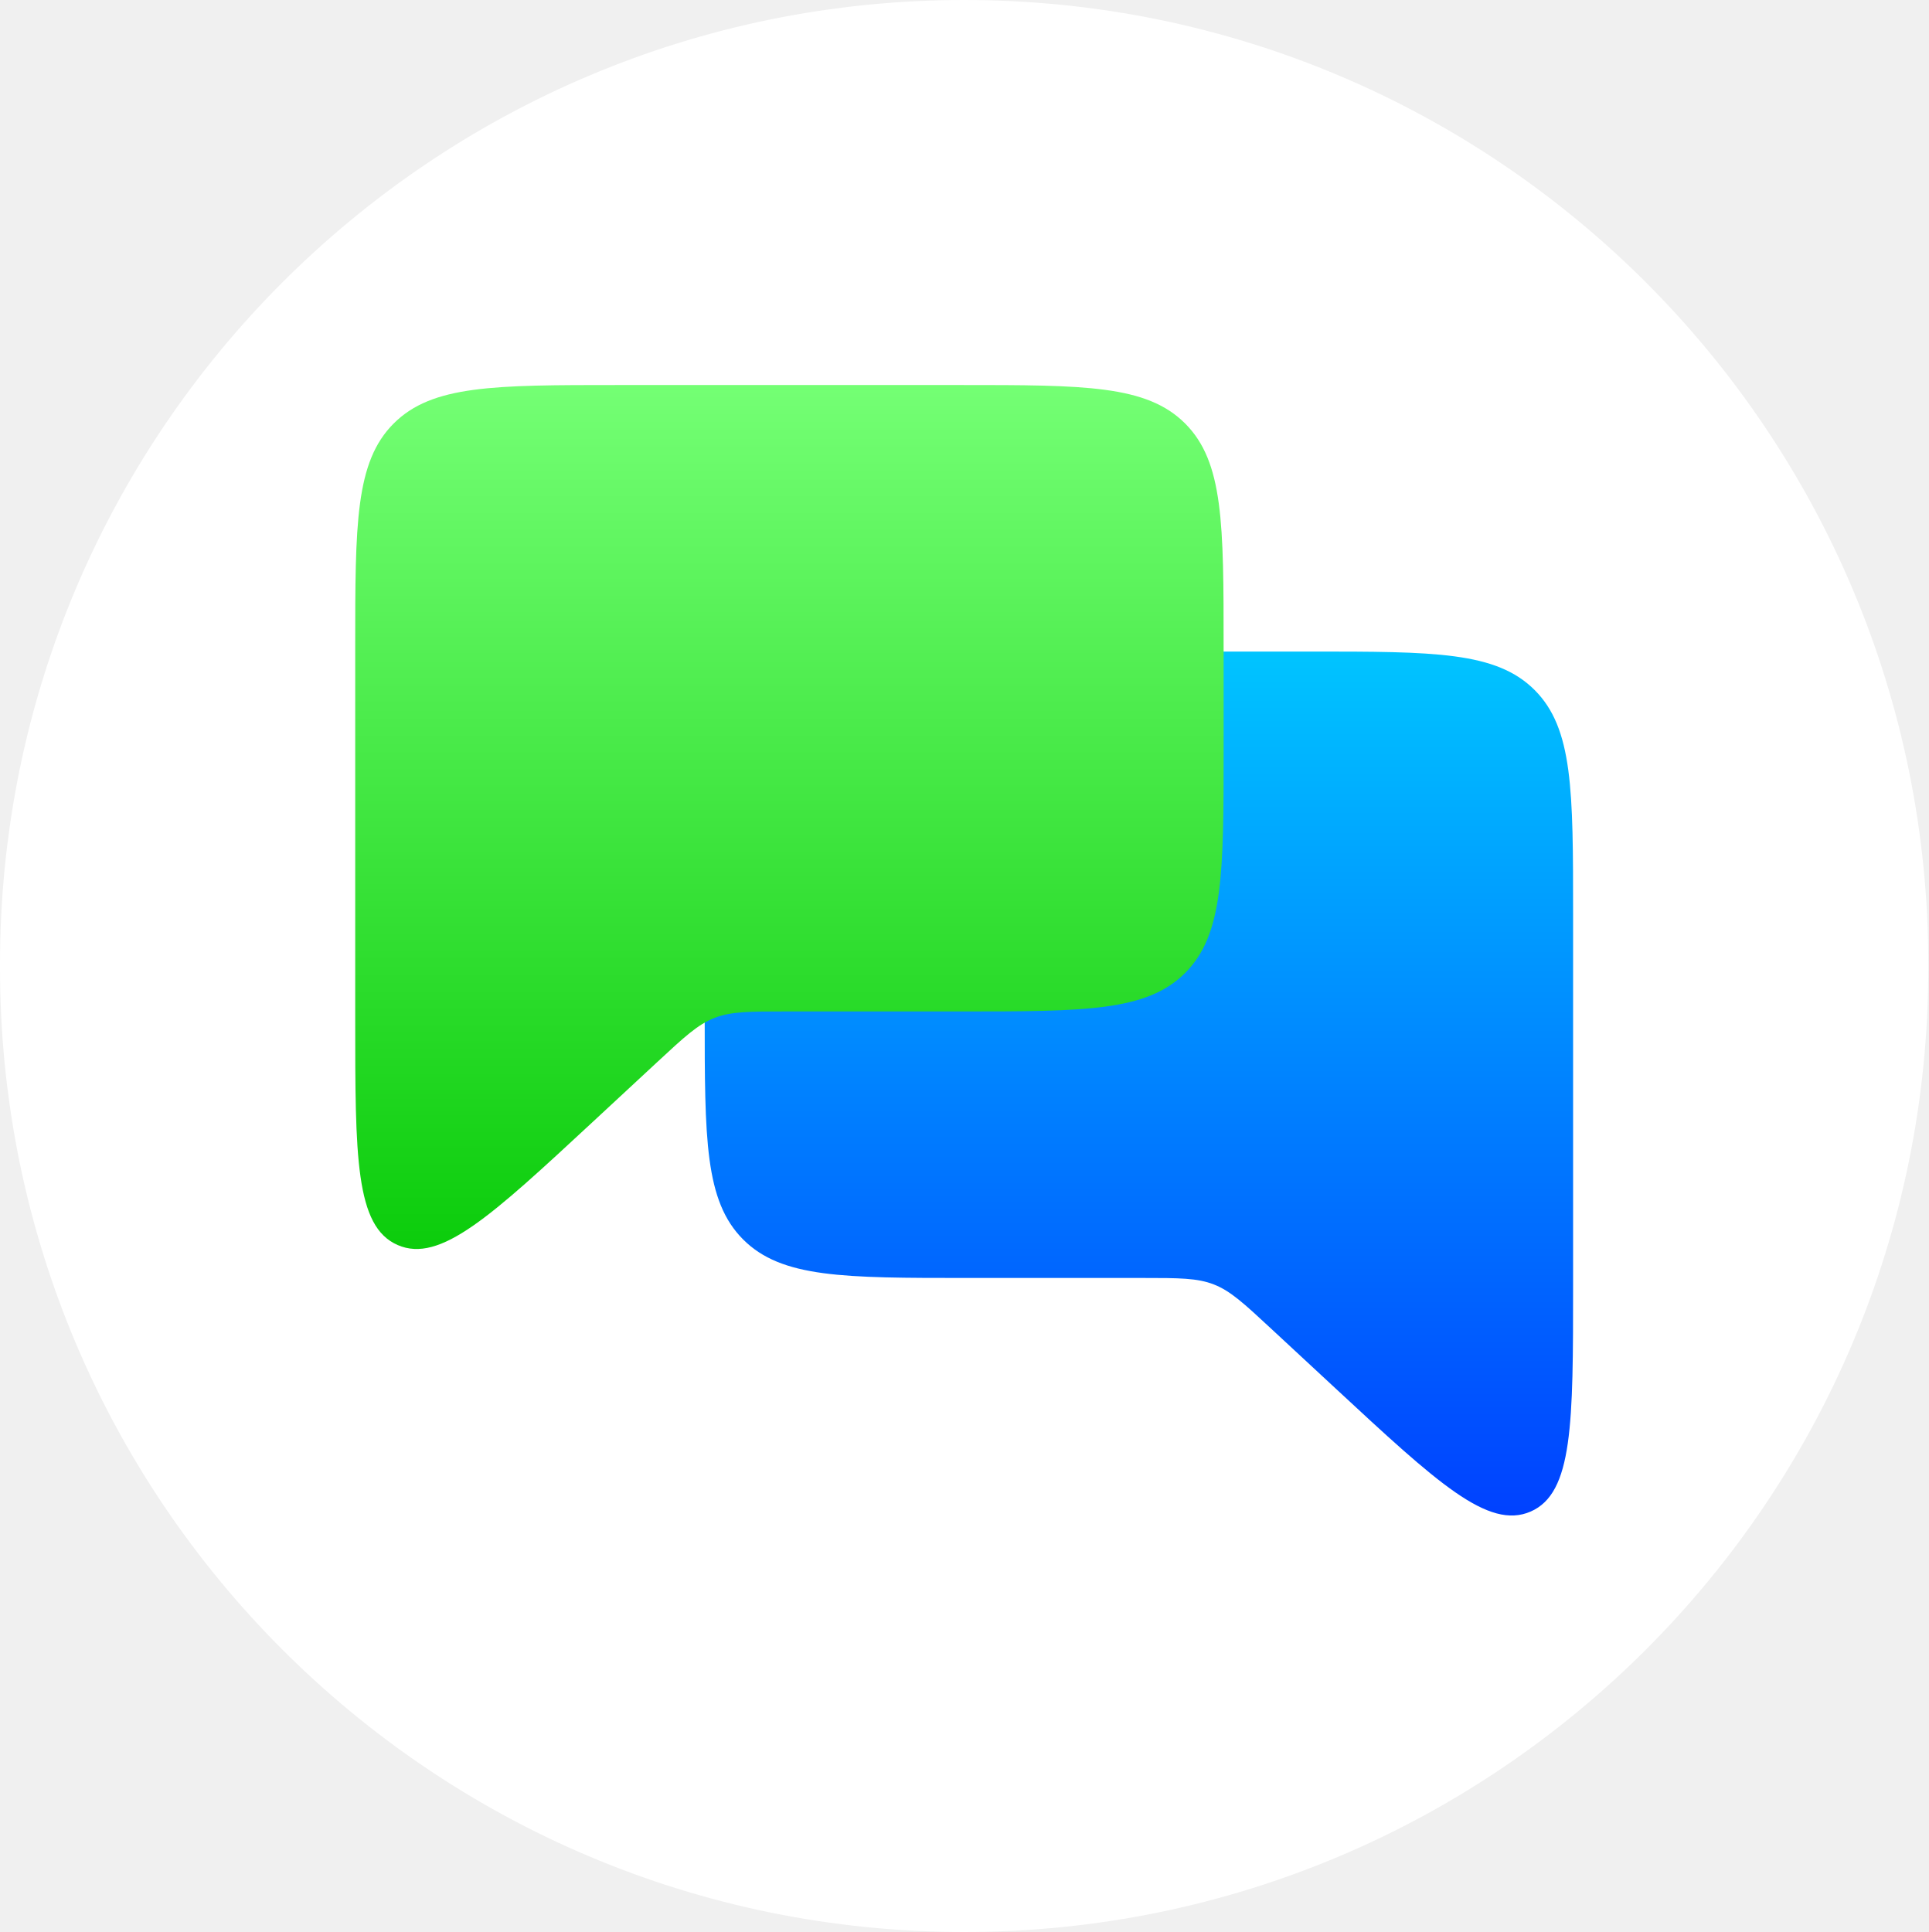
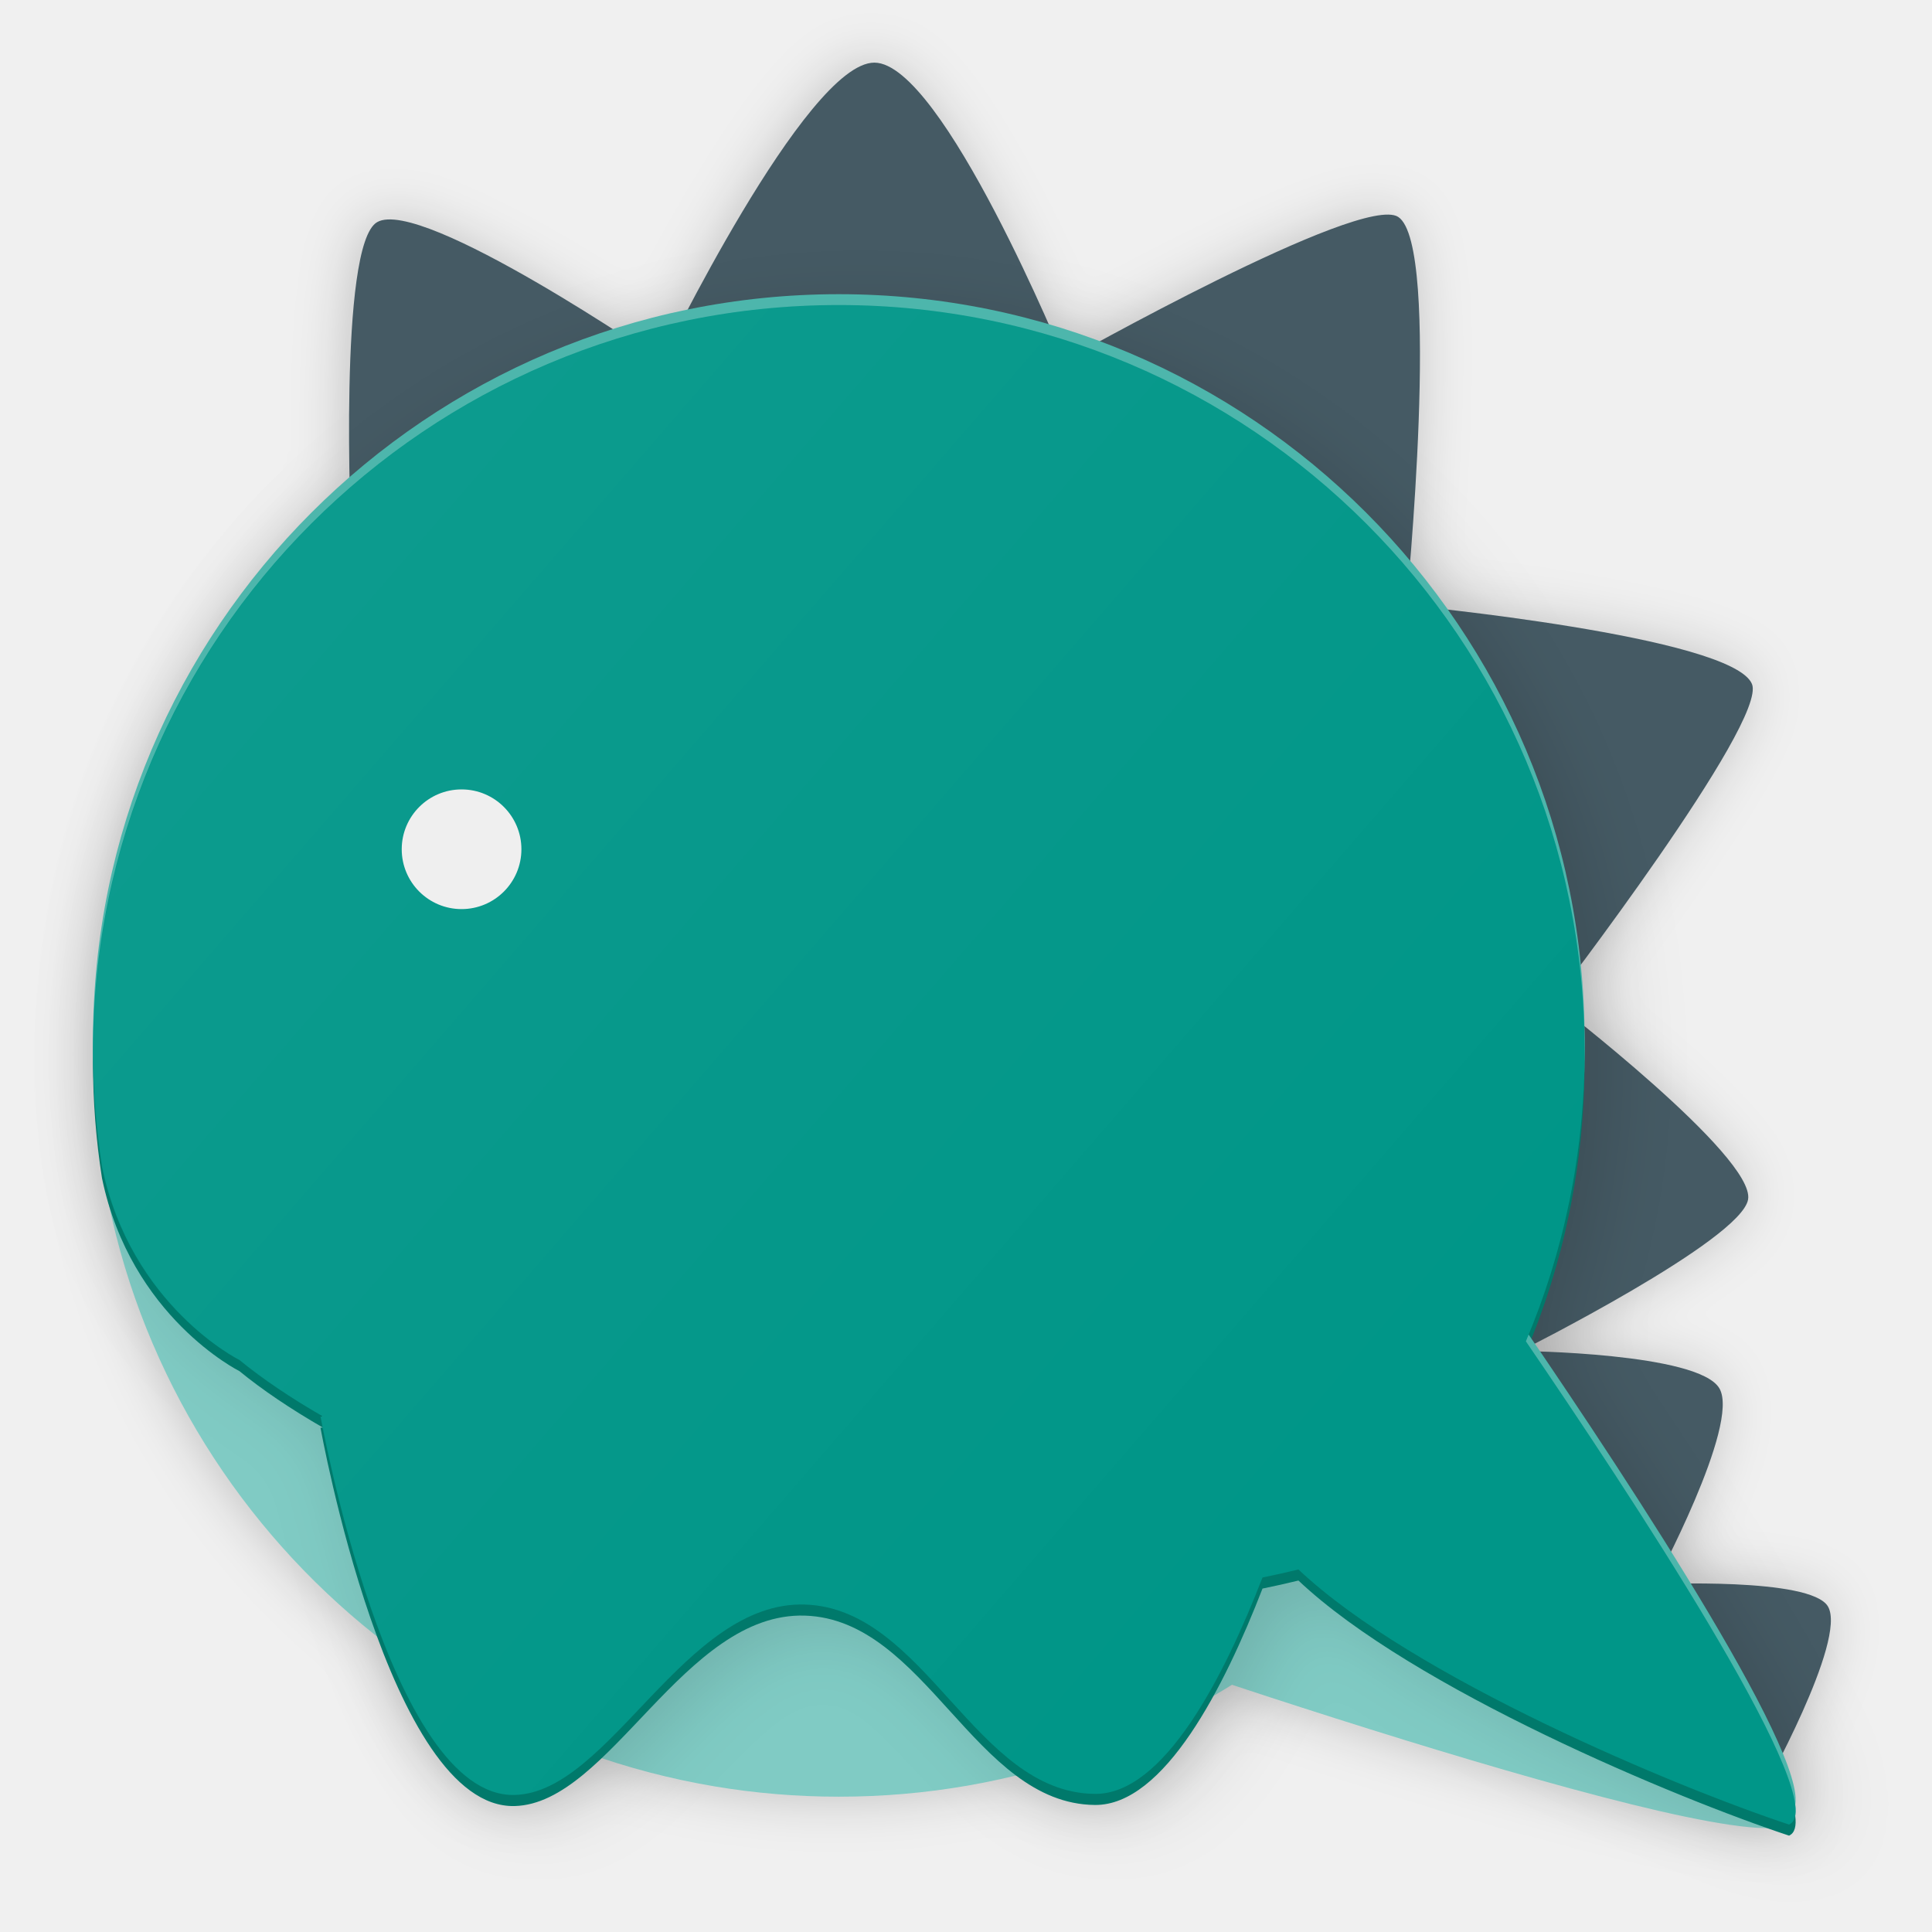
- <svg xmlns="http://www.w3.org/2000/svg" width="512" height="513" viewBox="0 0 512 513" fill="none">
-   <rect width="512" height="513" rx="256" fill="white" />
-   <mask id="mask0_286_10" style="mask-type:luminance" maskUnits="userSpaceOnUse" x="0" y="0" width="512" height="513">
-     <path d="M512 0.18H0V512.18H512V0.18Z" fill="white" />
-   </mask>
-   <g mask="url(#mask0_286_10)">
-     <path d="M417.681 242.746C417.681 209.87 417.681 193.432 407.467 183.218C397.253 173.005 380.816 173.005 347.939 173.005H256.851C223.975 173.005 207.537 173.005 197.323 183.218C187.109 193.432 187.109 209.87 187.109 242.747V269.594C187.109 302.471 187.109 318.91 197.323 329.123C207.537 339.336 223.975 339.336 256.851 339.336H303.347C313.055 339.336 317.909 339.336 322.318 341.067C326.727 342.797 330.286 346.098 337.402 352.702L354.586 368.644C381.626 393.73 395.145 406.274 406.413 401.358C417.681 396.441 417.681 377.999 417.681 341.114V339.336V242.746Z" fill="url(#paint0_linear_286_10)" />
-     <path d="M94.314 171.978C94.314 139.102 94.314 122.663 104.528 112.45C114.741 102.236 131.179 102.236 164.056 102.236H255.144C288.021 102.236 304.458 102.236 314.672 112.45C324.886 122.663 324.886 139.102 324.886 171.978V198.826C324.886 231.702 324.886 248.141 314.672 258.354C304.458 268.568 288.02 268.568 255.144 268.568H208.648C198.94 268.568 194.087 268.568 189.677 270.298C185.268 272.028 181.709 275.33 174.593 281.932L157.41 297.875C130.369 322.962 116.85 335.506 105.582 330.589C94.314 325.673 94.314 307.23 94.314 270.345V268.568L94.314 171.978Z" fill="url(#paint1_linear_286_10)" />
+ <svg xmlns="http://www.w3.org/2000/svg" width="128" height="128" version="1.1" viewBox="0 0 33.867 33.867">
+   <defs>
+     <linearGradient id="a" x1="479.79" x2="529.53" y1="233.23" y2="276.31" gradientUnits="userSpaceOnUse">
+       <stop stop-color="#fff" offset="0" />
+       <stop stop-color="#fff" stop-opacity="0" offset="1" />
+     </linearGradient>
+     <clipPath id="d">
+       <path d="m503.51 222.01c-20.04 0-36.286 16.246-36.286 36.286 0 1.925 0.151 3.814 0.44 5.657 1.402 6.762 6.687 9.388 6.687 9.388 1.107 0.909 2.484 1.836 4.073 2.752l-0.131-4e-3s3.332 18.563 9.444 18.41c4.623-0.116 8.25-9.452 14.128-9.264 5.872 0.188 8.256 9.151 14.1 9.213 3.375 0.036 6.307-5.744 8.16-10.528 0.586-0.12 1.17-0.25 1.749-0.392 5.556 5.254 18.398 10.599 23.871 12.412 0.075-0.04 0.135-0.086 0.177-0.141 1.396-1.819-7.954-16.01-12.983-23.371 1.839-4.343 2.856-9.119 2.856-14.132 0-20.04-16.246-36.286-36.286-36.286z" fill="#009688" fill-rule="evenodd" />
+     </clipPath>
+     <filter id="b" x="-.057" y="-.064" width="1.113" height="1.127" color-interpolation-filters="sRGB">
+       <feGaussianBlur stdDeviation="7.406" />
+     </filter>
+     <filter id="c" x="-.036" y="-.036" width="1.073" height="1.071" color-interpolation-filters="sRGB">
+       <feGaussianBlur stdDeviation="1.279" />
+     </filter>
+   </defs>
+   <path transform="matrix(.36029 0 0 .36029 -166.7 -74.641)" d="m505.07 210.24c-2.584 0-7.363 8.689-9.387 12.604-0.943 0.203-1.873 0.442-2.787 0.716-3.364-2.185-10.387-6.501-12.017-5.56-1.422 0.821-1.424 8.862-1.333 12.923-7.653 6.653-12.492 16.459-12.492 27.395 0 0.049 1e-3 0.097 2e-3 0.145-1.4e-4 0.042-2e-3 0.084-2e-3 0.127 0 1.925 0.151 3.814 0.44 5.657 0.05 0.242 0.107 0.477 0.166 0.708 1.642 8.88 6.518 16.625 13.36 21.971 1.577 4.153 3.775 7.936 6.547 7.867 1.404-0.035 2.717-0.923 4.028-2.134 1.838 0.628 3.743 1.115 5.7 1.443 1.966 0.33 3.984 0.501 6.044 0.501 2.131 0 4.219-0.184 6.249-0.536 0.894-0.155 1.777-0.345 2.647-0.564 1.061 0.738 2.219 1.224 3.56 1.239 2.067 0.022 3.967-2.142 5.556-4.919 0.374-0.214 0.744-0.436 1.109-0.664 9.544 3.143 23.482 7.455 26.689 6.929 0.139 0.048 0.294 0.102 0.425 0.146 0.075-0.04 0.135-0.086 0.177-0.141 0.115-0.15 0.156-0.386 0.133-0.695 0.043-0.563-0.239-1.494-0.744-2.671 1.157-2.273 2.989-6.227 2.326-7.375-0.602-1.043-4.756-1.141-7.001-1.117-0.258-0.42-0.515-0.836-0.78-1.26 1.135-2.282 3.259-6.915 2.499-8.232-0.852-1.476-7.173-1.757-9.086-1.809-0.053-0.077-0.107-0.157-0.159-0.233 1.954-1.002 10.336-5.393 10.639-7.154 0.27-1.573-5.236-6.234-7.976-8.444-0.032-0.98-0.104-1.95-0.212-2.909 2.74-3.67 8.98-12.269 8.376-13.724-0.783-1.886-11.23-3.218-15.204-3.661-0.469-0.636-0.958-1.256-1.467-1.859 0.365-4.318 1.196-16.086-0.545-17.205-1.495-0.961-11.73 4.52-15.087 6.365-0.544-0.193-1.095-0.373-1.651-0.541-1.453-3.361-5.989-13.329-8.744-13.329z" fill-rule="evenodd" filter="url(#c)" opacity=".2" />
+   <path d="m30.892 31.415s1.492-2.664 1.152-3.253c-0.299-0.518-3.042-0.391-3.042-0.391s1.507-2.795 1.139-3.432c-0.362-0.627-3.486-0.657-3.486-0.657s3.865-1.938 3.988-2.656c0.129-0.752-3.416-3.472-3.416-3.472s3.761-4.896 3.484-5.564c-0.348-0.838-6.059-1.382-6.059-1.382s0.624-6.312-0.143-6.806c-0.645-0.415-5.85 2.522-5.85 2.522s-2.14-5.226-3.332-5.226c-1.199 0-3.732 5.233-3.732 5.233s-4.205-2.887-4.984-2.437c-0.688 0.397-0.454 5.495-0.454 5.495z" fill="#455a64" fill-rule="evenodd" stroke-width=".36" />
+   <g transform="matrix(.36029 0 0 .36029 -89.23 -31.003)" fill="#80cbc4" fill-rule="evenodd">
+     <path d="m318.85 146.9s17.935 25.313 16.04 27.783c-1.84 2.398-36.52-9.786-36.52-9.786z" />
+     <path d="m252.19 137.18c0 17.981 13.079 32.907 30.242 35.785 1.966 0.33 3.985 0.501 6.044 0.501 2.131 0 4.219-0.184 6.249-0.536 17.062-2.962 30.036-17.841 30.036-35.75-1e-5 -20.04-16.246-36.286-36.286-36.286s-36.286 16.246-36.286 36.286z" />
  </g>
-   <defs>
-     <linearGradient id="paint0_linear_286_10" x1="302.395" y1="173.005" x2="302.395" y2="427.182" gradientUnits="userSpaceOnUse">
-       <stop stop-color="#00C4FF" />
-       <stop offset="1" stop-color="#0033FF" />
-     </linearGradient>
-     <linearGradient id="paint1_linear_286_10" x1="209.6" y1="102.236" x2="209.6" y2="356.413" gradientUnits="userSpaceOnUse">
-       <stop stop-color="#74FF74" />
-       <stop offset="1" stop-color="#00C700" />
-     </linearGradient>
-   </defs>
+   <path transform="matrix(.095326 0 0 .095326 .31635 6.1124e-5)" d="m154.92 58.094c-75.742 0-137.14 61.401-137.14 137.14 0 7.274 0.571 14.415 1.662 21.383 5.3 25.557 25.275 35.482 25.275 35.482 4.185 3.435 9.387 6.941 15.395 10.402l-0.494-0.016s12.592 70.158 35.693 69.58c17.472-0.438 31.183-35.725 53.398-35.016 22.195 0.709 31.205 34.586 53.293 34.82 12.755 0.135 23.838-21.709 30.84-39.789 2.216-0.453 4.422-0.945 6.611-1.482 21 19.858 69.537 40.06 90.221 46.912 0.283-0.15 0.51-0.325 0.668-0.531 5.275-6.875-30.062-60.51-49.07-88.332 6.949-16.416 10.793-34.466 10.793-53.414 0-75.742-61.401-137.14-137.14-137.14z" fill-rule="evenodd" filter="url(#b)" opacity=".15" />
+   <path d="m14.704 5.541c-7.22 0-13.074 5.853-13.074 13.074 0 0.693 0.054 1.374 0.158 2.038 0.505 2.436 2.409 3.382 2.409 3.382 0.399 0.327 0.895 0.662 1.468 0.992l-0.047-0.001s1.2 6.688 3.403 6.633c1.666-0.042 2.973-3.406 5.09-3.338 2.116 0.068 2.975 3.297 5.08 3.319 1.216 0.013 2.272-2.069 2.94-3.793 0.211-0.043 0.421-0.09 0.63-0.141 2.002 1.893 6.629 3.819 8.601 4.472 0.027-0.014 0.049-0.031 0.064-0.051 0.503-0.655-2.866-5.768-4.678-8.42 0.662-1.565 1.029-3.286 1.029-5.092 0-7.22-5.853-13.074-13.074-13.074z" fill="#00796b" fill-rule="evenodd" stroke-width=".36" />
+   <path d="m14.704 5.157c-7.22 0-13.074 5.853-13.074 13.074 0 0.693 0.054 1.374 0.158 2.038 0.505 2.436 2.409 3.382 2.409 3.382 0.399 0.327 0.895 0.662 1.468 0.992l-0.047-0.001s1.2 6.688 3.403 6.633c1.666-0.042 2.973-3.406 5.09-3.338 2.116 0.068 2.975 3.297 5.08 3.319 1.216 0.013 2.272-2.069 2.94-3.793 0.211-0.043 0.421-0.09 0.63-0.141 2.002 1.893 6.629 3.819 8.601 4.472 0.027-0.014 0.049-0.031 0.064-0.051 0.503-0.655-2.866-5.768-4.678-8.42 0.662-1.565 1.029-3.286 1.029-5.092 0-7.22-5.853-13.074-13.074-13.074z" fill="#4db6ac" fill-rule="evenodd" stroke-width=".36" />
+   <path d="m14.704 5.347c-7.22 0-13.074 5.853-13.074 13.074 0 0.693 0.054 1.374 0.158 2.038 0.505 2.436 2.409 3.382 2.409 3.382 0.399 0.327 0.895 0.662 1.468 0.992l-0.047-0.001s1.2 6.688 3.403 6.633c1.666-0.042 2.973-3.406 5.09-3.338 2.116 0.068 2.975 3.297 5.08 3.319 1.216 0.013 2.272-2.069 2.94-3.793 0.211-0.043 0.421-0.09 0.63-0.141 2.002 1.893 6.629 3.819 8.601 4.472 0.027-0.014 0.049-0.031 0.064-0.051 0.503-0.655-2.866-5.768-4.678-8.42 0.662-1.565 1.029-3.286 1.029-5.092 0-7.22-5.853-13.074-13.074-13.074z" fill="#009688" fill-rule="evenodd" stroke-width=".36" />
+   <circle cx="8.091" cy="14.887" r="1.049" fill="#eee" fill-rule="evenodd" stroke-width=".36" />
+   <rect transform="matrix(.36029 0 0 .36029 -166.7 -74.641)" x="461.55" y="203.9" width="101.96" height="98.655" clip-path="url(#d)" fill="url(#a)" fill-rule="evenodd" opacity=".05" />
</svg>
